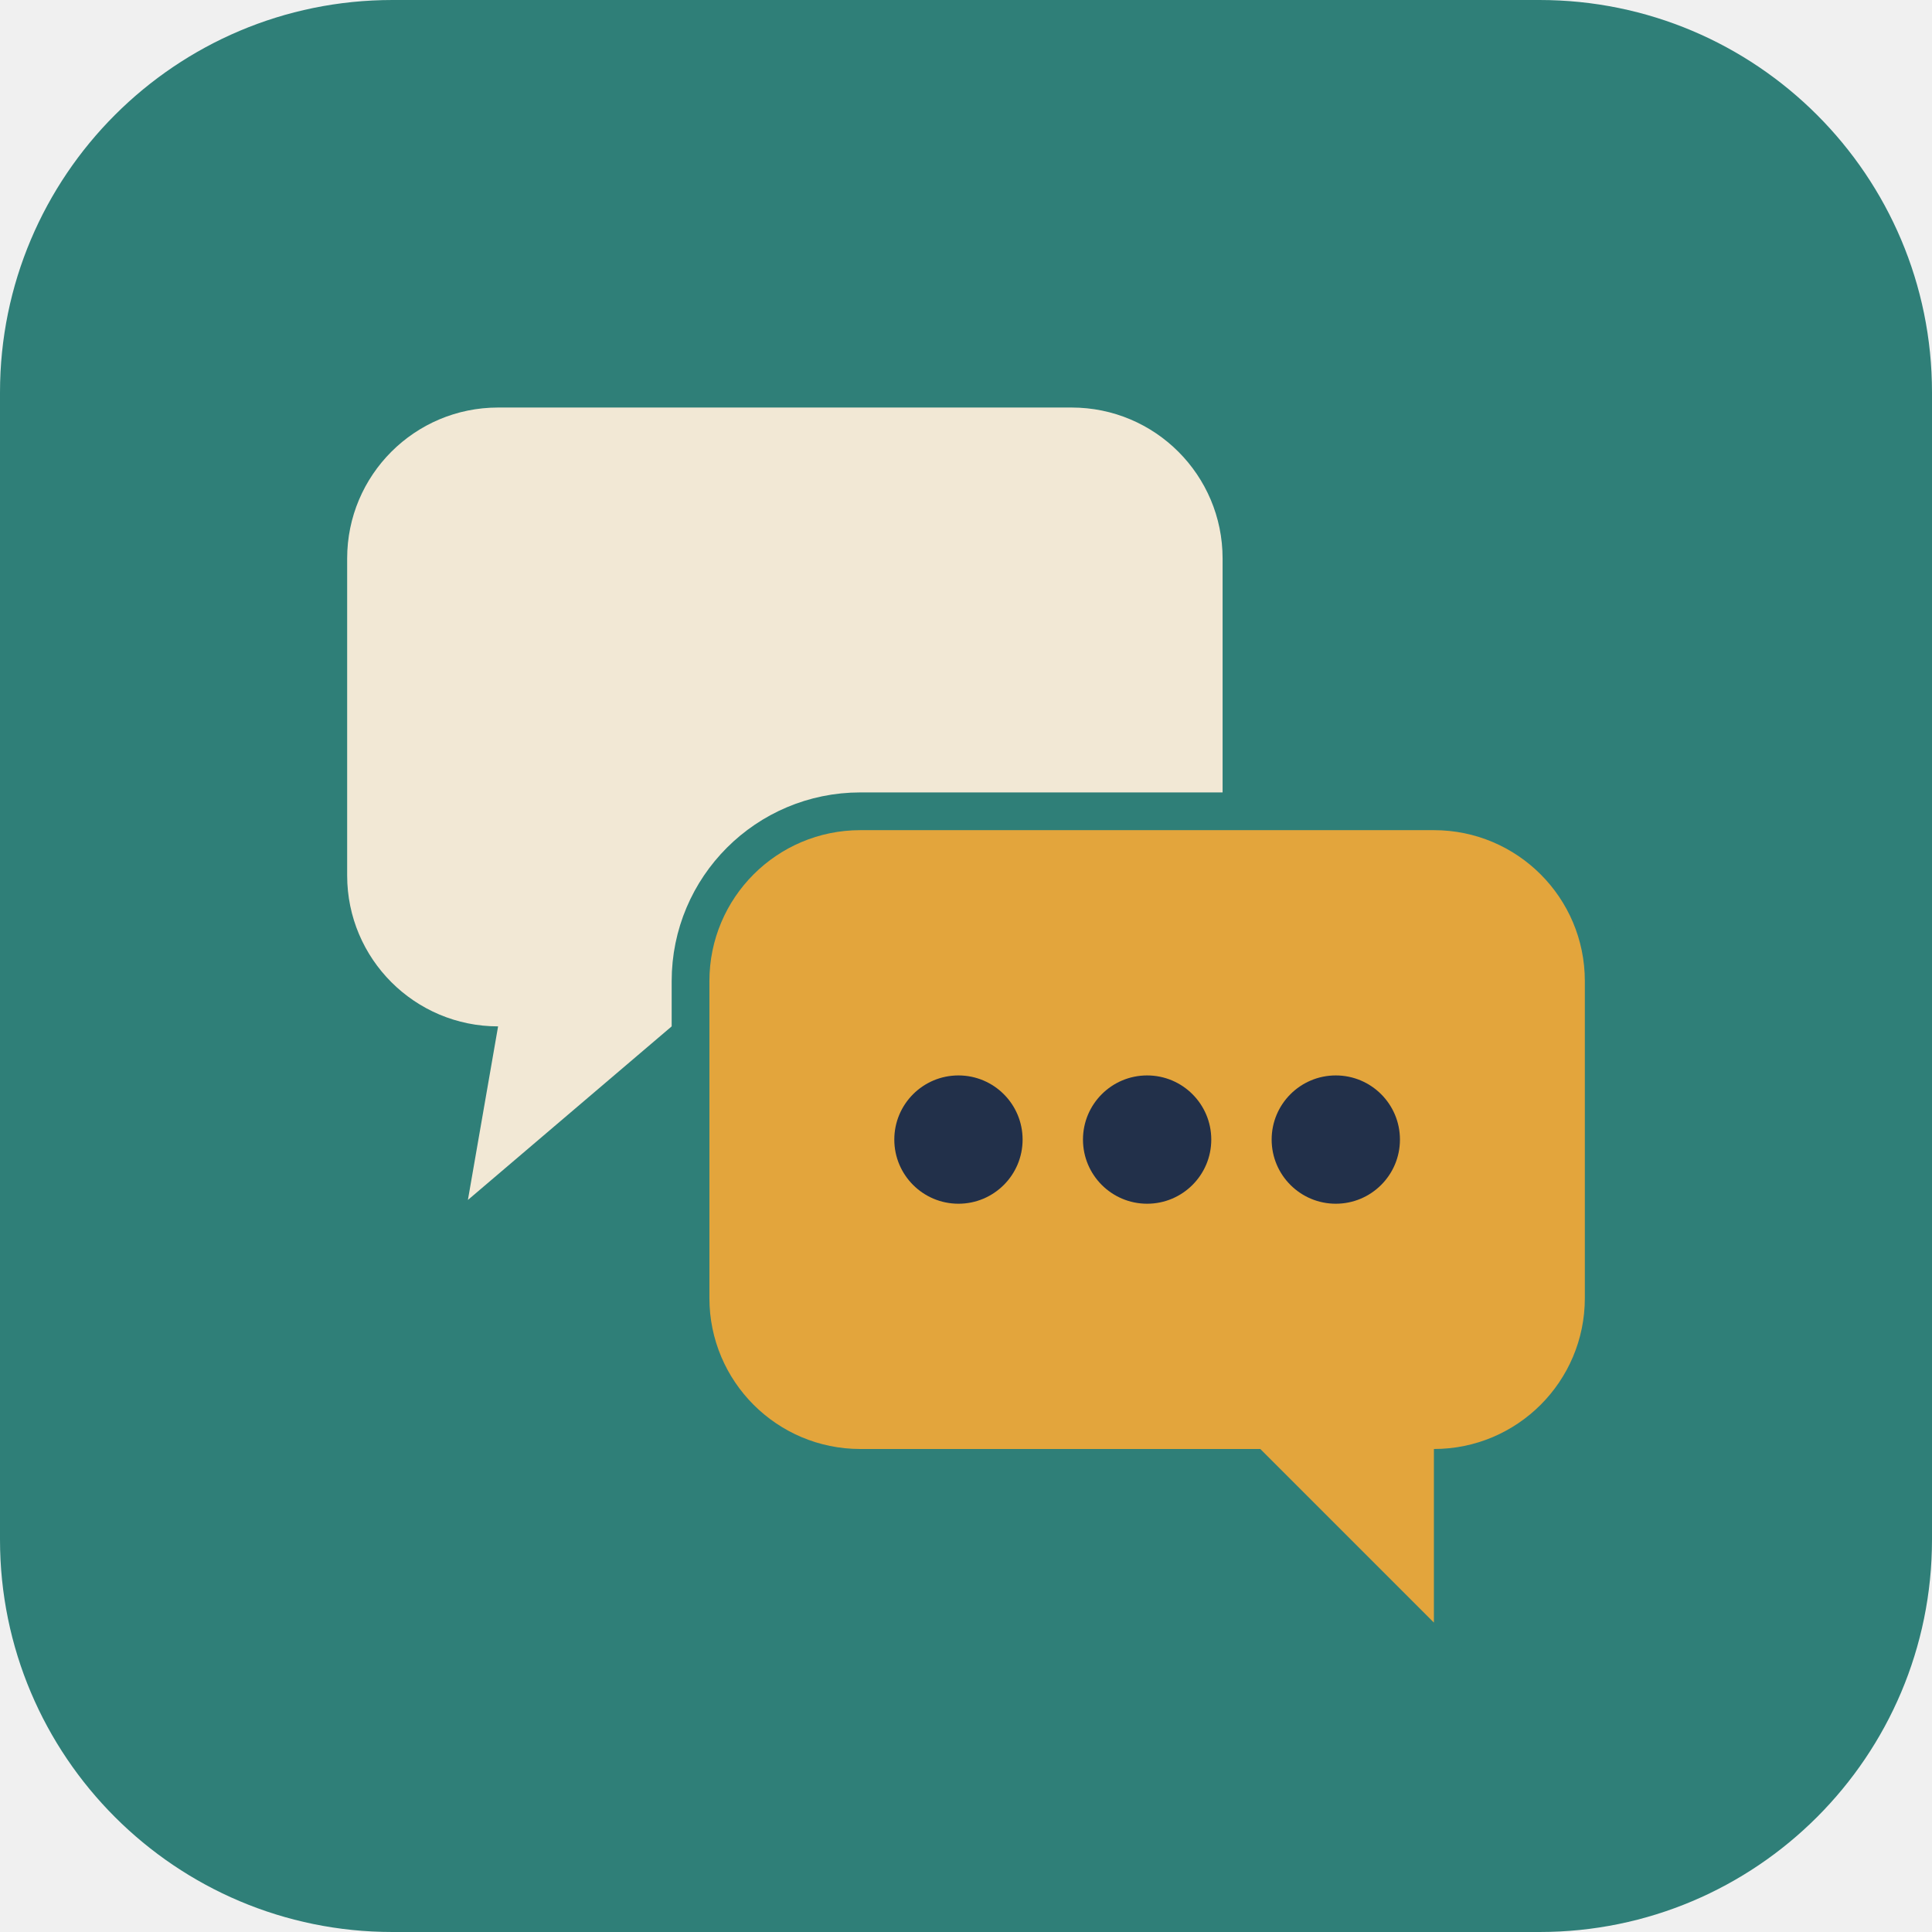
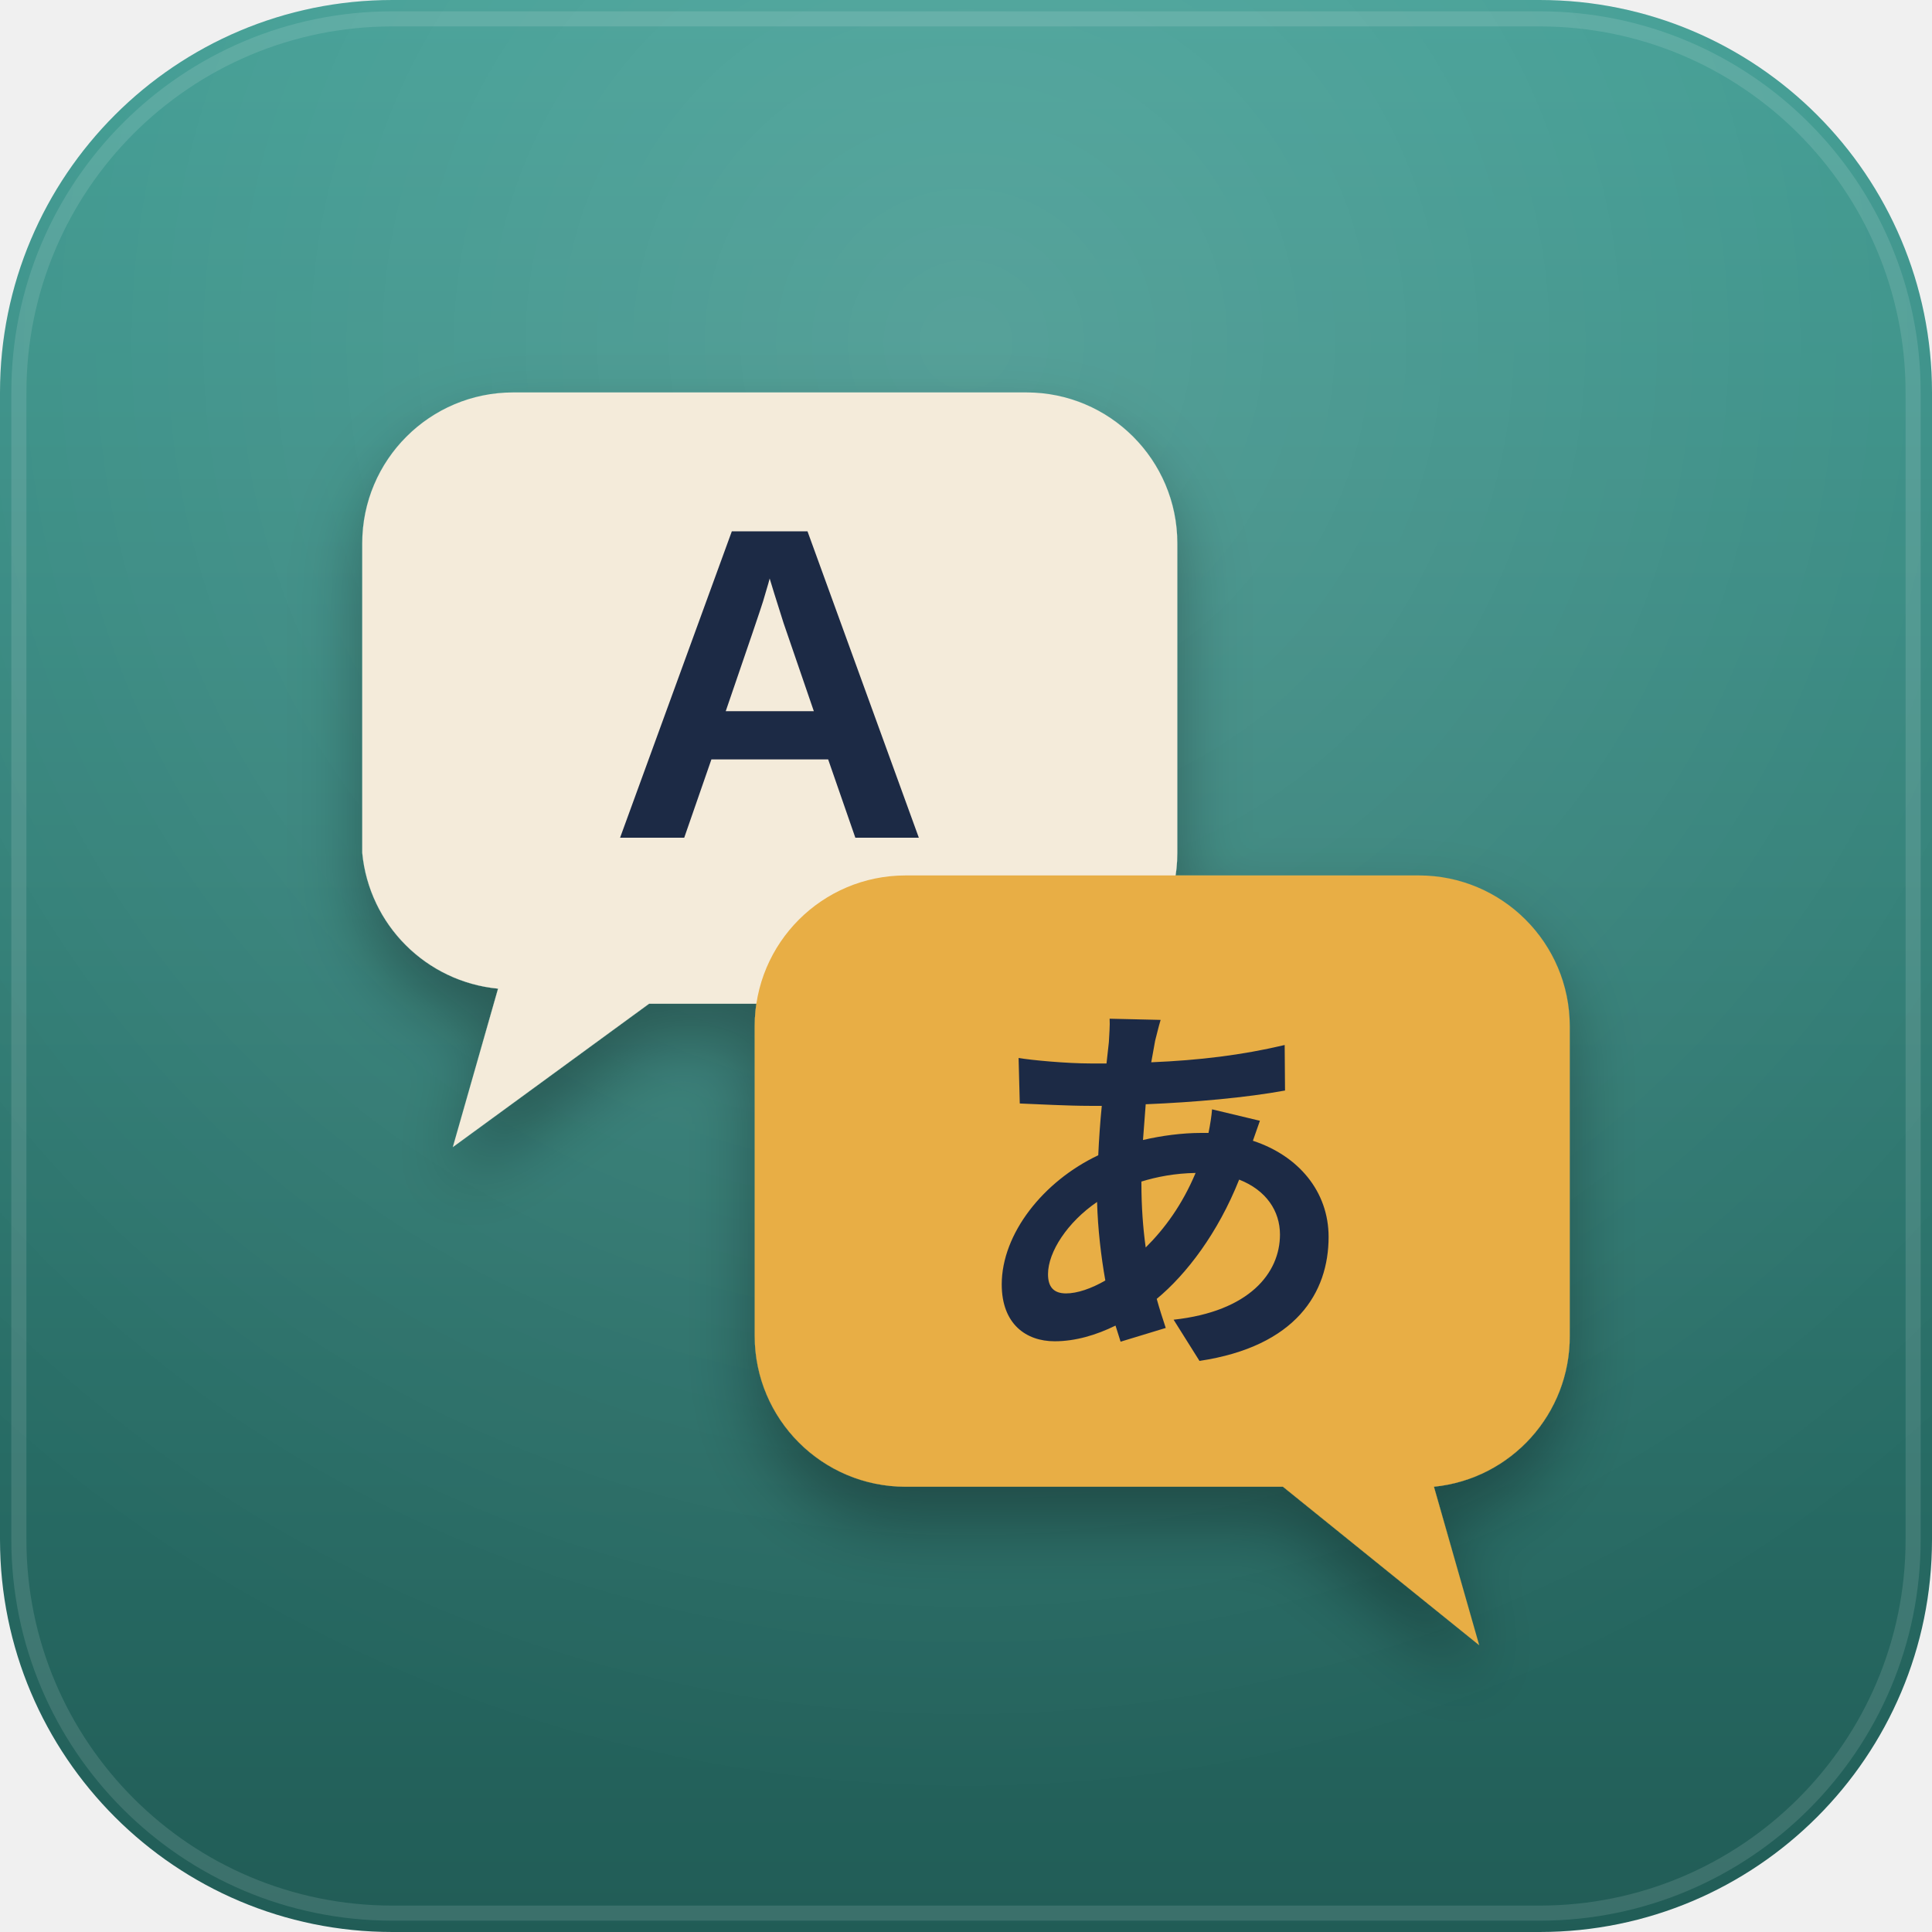
<svg xmlns="http://www.w3.org/2000/svg" width="512" height="512" viewBox="0 0 512 512">
-   <rect width="512" height="512" rx="104" fill="#2F7F78" />
-   <path d="M132 108 H284 a40 40 0 0 1 40 40 V232 a40 40 0 0 1 -40 40 H178 L124 318 L132 272 a40 40 0 0 1 -40 -40 V148 a40 40 0 0 1 40 -40 Z" fill="#F2E8D5" />
-   <path d="M228 220 H380 a40 40 0 0 1 40 40 V344 a40 40 0 0 1 -40 40 V430 L334 384 H228 a40 40 0 0 1 -40 -40 V260 a40 40 0 0 1 40 -40 Z" fill="#E3A53C" stroke="#2F7F78" stroke-width="20" paint-order="stroke" stroke-linejoin="round" />
-   <g fill="#22304A">
-     <circle cx="254" cy="302" r="17" />
-     <circle cx="304" cy="302" r="17" />
-     <circle cx="354" cy="302" r="17" />
+   <defs>
+     <linearGradient id="bg" x1="0" y1="0" x2="0" y2="1">
+       <stop offset="0" stop-color="#3A9A90" />
+       <stop offset="1" stop-color="#215C56" />
+     </linearGradient>
+     <radialGradient id="sheen" cx=".5" cy=".18" r=".75">
+       <stop offset="0" stop-color="#fff" stop-opacity=".16" />
+       <stop offset="1" stop-color="#fff" stop-opacity="0" />
+     </radialGradient>
+     <radialGradient id="halo">
+       <stop offset="0" stop-color="#F7CD6E" stop-opacity=".45" />
+       <stop offset="1" stop-color="#F7CD6E" stop-opacity="0" />
+     </radialGradient>
+     <filter id="drop" x="-20%" y="-20%" width="140%" height="140%">
+       <feDropShadow dx="0" dy="10" stdDeviation="9" flood-color="#000" flood-opacity=".32" />
+     </filter>
+   </defs>
+   <rect width="512" height="512" rx="104" fill="url(#bg)" />
+   <rect width="512" height="512" rx="104" fill="url(#sheen)" />
+   <rect x="5" y="5" width="502" height="502" rx="99" fill="none" stroke="#fff" stroke-opacity=".12" stroke-width="4" />
+   <g filter="url(#drop)">
+     <path d="M136 104 H272 A40 40 0 0 1 312 144 V226 A40 40 0 0 1 272 266 H172 L120 304 L132 262 A40 40 0 0 1 96 226 V144 A40 40 0 0 1 136 104 Z" fill="#F4EBDA" />
+     <text x="204" y="222" text-anchor="middle" font-size="118" fill="#1F2B44" font-family="Segoe UI, Arial, sans-serif" font-weight="800">A</text>
+     <path d="M240 232 H376 A40 40 0 0 1 416 272 V354 A40 40 0 0 1 380 394 L392 436 L340 394 H240 A40 40 0 0 1 200 354 V272 A40 40 0 0 1 240 232 Z" fill="#E8AE45" />
+     <text x="308" y="354" text-anchor="middle" font-size="104" fill="#1F2B44" font-family="Yu Gothic UI, Meiryo, Noto Sans JP, sans-serif" font-weight="700">あ</text>
  </g>
</svg>
